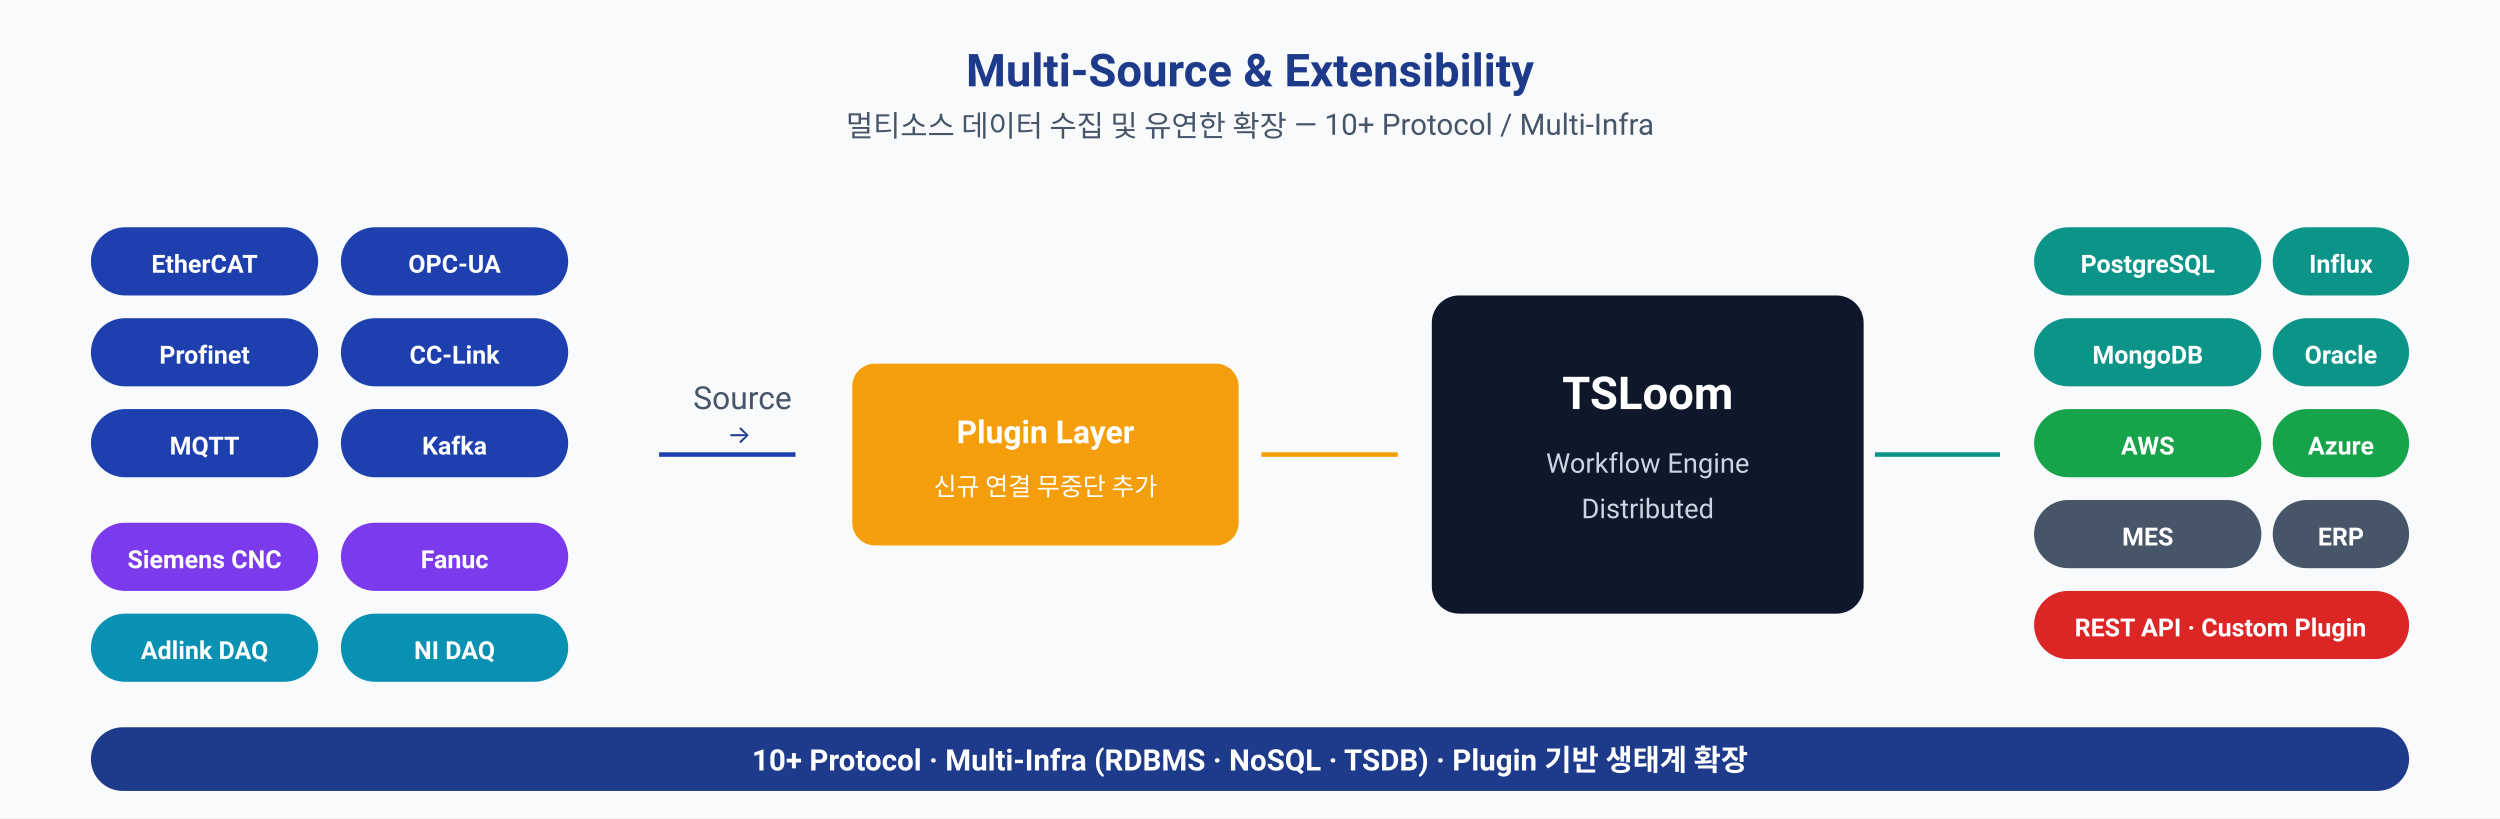
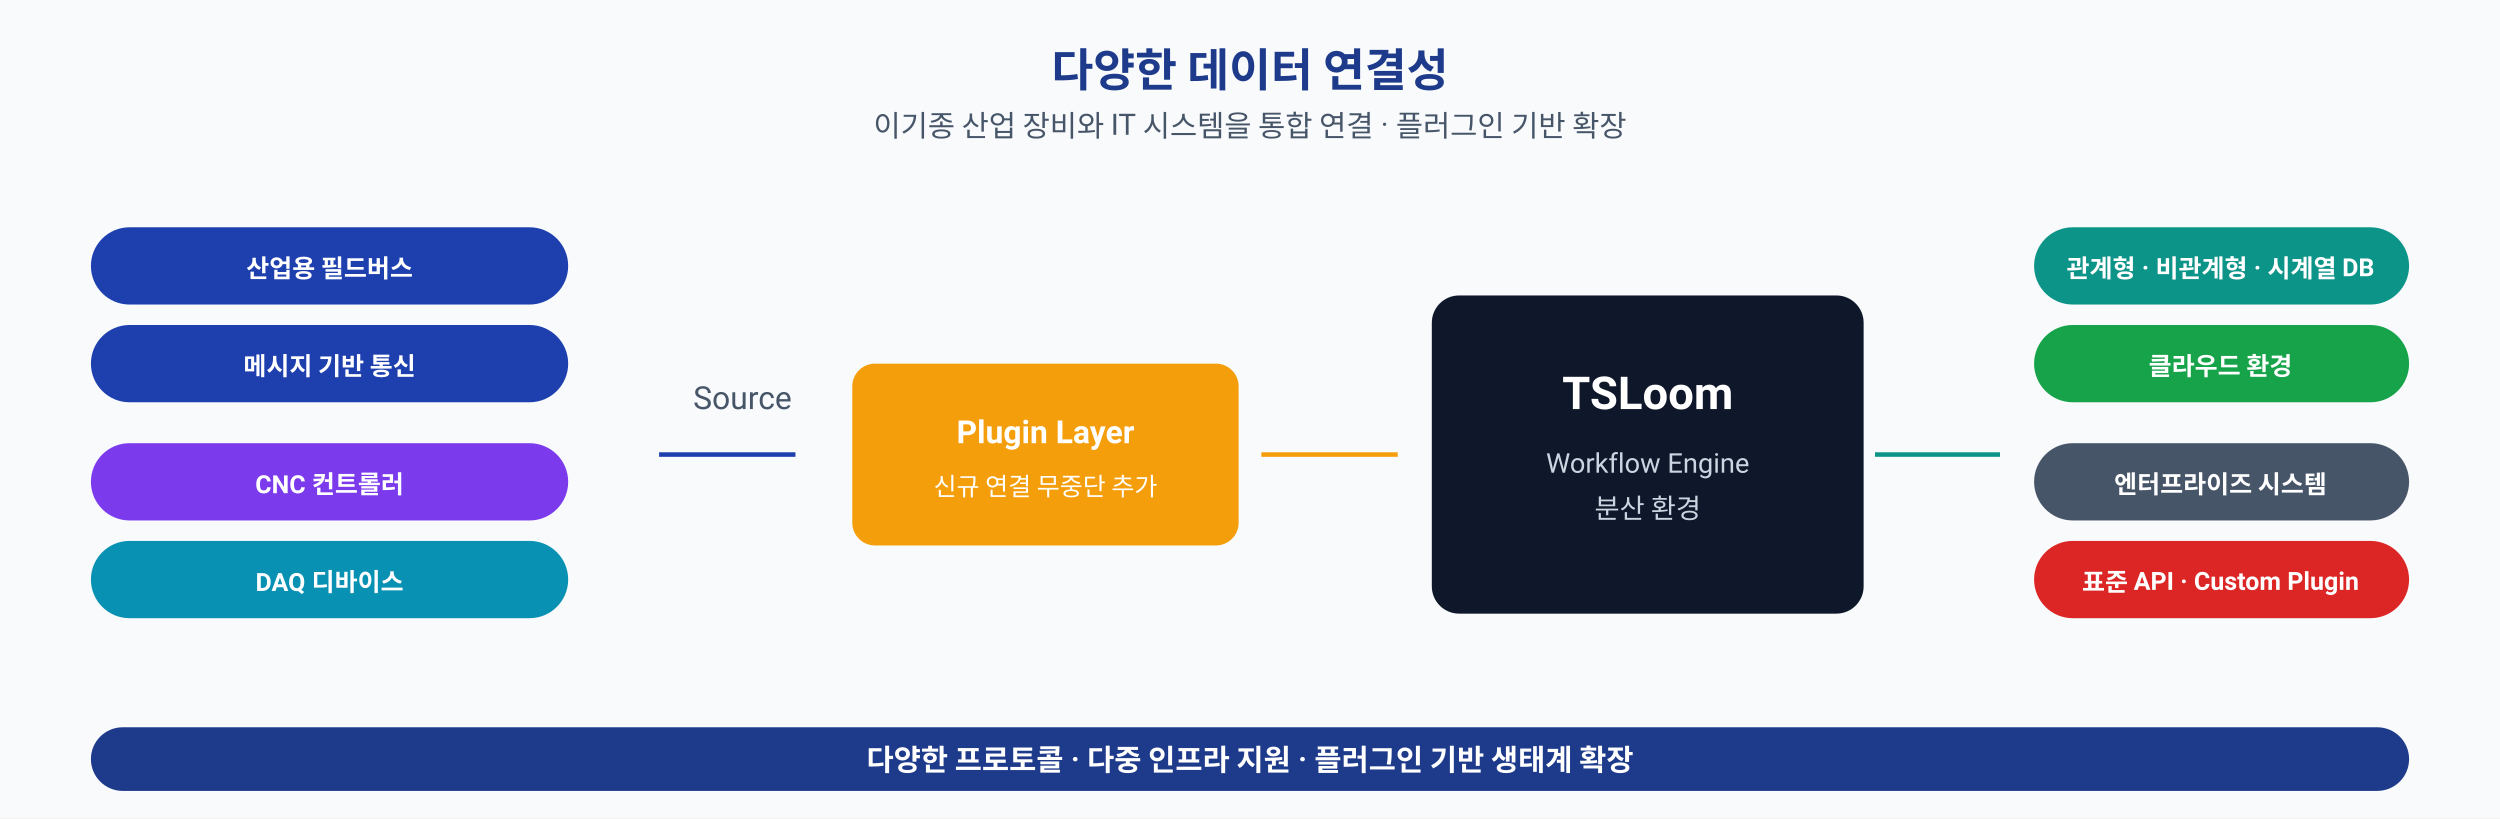
<svg xmlns="http://www.w3.org/2000/svg" viewBox="0 0 1100 360" font-family="-apple-system,BlinkMacSystemFont,'Segoe UI',Roboto,sans-serif">
  <rect width="1100" height="360" fill="#f8fafc" />
-   <text x="550" y="38" text-anchor="middle" font-size="20" font-weight="700" fill="#1e3a8a">Multi-Source &amp; Extensibility</text>
-   <text x="550" y="60" text-anchor="middle" font-size="13" fill="#475569">멀티소스 데이터 수집 및 유연한 확장 — 10+ Protocol / Multi-Infra</text>
+   <text x="550" y="38" text-anchor="middle" font-size="20" font-weight="700" fill="#1e3a8a">다양한 데이터 연결성</text>
+   <text x="550" y="60" text-anchor="middle" font-size="13" fill="#475569">이기종 산업 장비와 IT 시스템을 통합 연결 · 플러그인 기반 확장</text>
  <g font-size="11" font-weight="600">
-     <rect x="40" y="100" width="100" height="30" rx="15" fill="#1e40af" />
-     <text x="90" y="120" text-anchor="middle" fill="#ffffff">EtherCAT</text>
-     <rect x="150" y="100" width="100" height="30" rx="15" fill="#1e40af" />
-     <text x="200" y="120" text-anchor="middle" fill="#ffffff">OPC-UA</text>
-     <rect x="40" y="140" width="100" height="30" rx="15" fill="#1e40af" />
-     <text x="90" y="160" text-anchor="middle" fill="#ffffff">Profinet</text>
-     <rect x="150" y="140" width="100" height="30" rx="15" fill="#1e40af" />
-     <text x="200" y="160" text-anchor="middle" fill="#ffffff">CC-Link</text>
-     <rect x="40" y="180" width="100" height="30" rx="15" fill="#1e40af" />
-     <text x="90" y="200" text-anchor="middle" fill="#ffffff">MQTT</text>
-     <rect x="150" y="180" width="100" height="30" rx="15" fill="#1e40af" />
-     <text x="200" y="200" text-anchor="middle" fill="#ffffff">Kafka</text>
-     <rect x="40" y="230" width="100" height="30" rx="15" fill="#7c3aed" />
-     <text x="90" y="250" text-anchor="middle" fill="#ffffff">Siemens CNC</text>
-     <rect x="150" y="230" width="100" height="30" rx="15" fill="#7c3aed" />
-     <text x="200" y="250" text-anchor="middle" fill="#ffffff">Fanuc</text>
-     <rect x="40" y="270" width="100" height="30" rx="15" fill="#0891b2" />
-     <text x="90" y="290" text-anchor="middle" fill="#ffffff">Adlink DAQ</text>
-     <rect x="150" y="270" width="100" height="30" rx="15" fill="#0891b2" />
-     <text x="200" y="290" text-anchor="middle" fill="#ffffff">NI DAQ</text>
+     <rect x="40" y="100" width="210" height="34" rx="17" fill="#1e40af" />
+     <text x="145" y="122" text-anchor="middle" fill="#ffffff">산업용 필드버스</text>
+     <rect x="40" y="143" width="210" height="34" rx="17" fill="#1e40af" />
+     <text x="145" y="165" text-anchor="middle" fill="#ffffff">메시지 기반 통신</text>
+     <rect x="40" y="195" width="210" height="34" rx="17" fill="#7c3aed" />
+     <text x="145" y="217" text-anchor="middle" fill="#ffffff">CNC 컨트롤러</text>
+     <rect x="40" y="238" width="210" height="34" rx="17" fill="#0891b2" />
+     <text x="145" y="260" text-anchor="middle" fill="#ffffff">DAQ 디바이스</text>
  </g>
  <text x="305" y="180" font-size="14" fill="#475569">Source</text>
-   <line x1="290" y1="200" x2="350" y2="200" stroke="#1e40af" stroke-width="2" marker-end="url(#arr)" />
-   <text x="320" y="195" font-size="11" fill="#1e3a8a">→</text>
+   <line x1="290" y1="200" x2="350" y2="200" stroke="#1e40af" stroke-width="2" />
  <rect x="375" y="160" width="170" height="80" rx="10" fill="#f59e0b" />
  <text x="460" y="195" text-anchor="middle" font-size="14" font-weight="700" fill="#ffffff">Plugin Layer</text>
  <text x="460" y="218" text-anchor="middle" font-size="11" fill="#ffffff">신규 연결 무중단 추가</text>
  <line x1="555" y1="200" x2="615" y2="200" stroke="#f59e0b" stroke-width="2" />
  <rect x="630" y="130" width="190" height="140" rx="12" fill="#0f172a" />
  <text x="725" y="180" text-anchor="middle" font-size="20" font-weight="700" fill="#ffffff">TSLoom</text>
  <text x="725" y="208" text-anchor="middle" font-size="12" fill="#cbd5e1">Workflow Engine</text>
-   <text x="725" y="228" text-anchor="middle" font-size="12" fill="#cbd5e1">Distributed</text>
+   <text x="725" y="228" text-anchor="middle" font-size="12" fill="#cbd5e1">분산 환경</text>
  <line x1="825" y1="200" x2="880" y2="200" stroke="#0d9488" stroke-width="2" />
  <g font-size="11" font-weight="600">
-     <rect x="895" y="100" width="100" height="30" rx="15" fill="#0d9488" />
-     <text x="945" y="120" text-anchor="middle" fill="#ffffff">PostgreSQL</text>
-     <rect x="1000" y="100" width="60" height="30" rx="15" fill="#0d9488" />
-     <text x="1030" y="120" text-anchor="middle" fill="#ffffff">Influx</text>
-     <rect x="895" y="140" width="100" height="30" rx="15" fill="#0d9488" />
-     <text x="945" y="160" text-anchor="middle" fill="#ffffff">MongoDB</text>
-     <rect x="1000" y="140" width="60" height="30" rx="15" fill="#0d9488" />
-     <text x="1030" y="160" text-anchor="middle" fill="#ffffff">Oracle</text>
-     <rect x="895" y="180" width="100" height="30" rx="15" fill="#16a34a" />
-     <text x="945" y="200" text-anchor="middle" fill="#ffffff">AWS</text>
-     <rect x="1000" y="180" width="60" height="30" rx="15" fill="#16a34a" />
-     <text x="1030" y="200" text-anchor="middle" fill="#ffffff">Azure</text>
-     <rect x="895" y="220" width="100" height="30" rx="15" fill="#475569" />
-     <text x="945" y="240" text-anchor="middle" fill="#ffffff">MES</text>
-     <rect x="1000" y="220" width="60" height="30" rx="15" fill="#475569" />
-     <text x="1030" y="240" text-anchor="middle" fill="#ffffff">ERP</text>
-     <rect x="895" y="260" width="165" height="30" rx="15" fill="#dc2626" />
-     <text x="977" y="280" text-anchor="middle" fill="#ffffff">REST API · Custom Plugin</text>
+     <rect x="895" y="100" width="165" height="34" rx="17" fill="#0d9488" />
+     <text x="977" y="122" text-anchor="middle" fill="#ffffff">관계형 · 비관계형 · 시계열 DB</text>
+     <rect x="895" y="143" width="165" height="34" rx="17" fill="#16a34a" />
+     <text x="977" y="165" text-anchor="middle" fill="#ffffff">클라우드 환경</text>
+     <rect x="895" y="195" width="165" height="34" rx="17" fill="#475569" />
+     <text x="977" y="217" text-anchor="middle" fill="#ffffff">엔터프라이즈 시스템</text>
+     <rect x="895" y="238" width="165" height="34" rx="17" fill="#dc2626" />
+     <text x="977" y="260" text-anchor="middle" fill="#ffffff">표준 API · Custom Plugin</text>
  </g>
  <rect x="40" y="320" width="1020" height="28" rx="14" fill="#1e3a8a" />
-   <text x="550" y="339" text-anchor="middle" font-size="13" font-weight="700" fill="#ffffff">10+ Protocol  ·  Multi-Infra (RDBMS · NoSQL · TSDB)  ·  Plugin 기반 생태계 확장</text>
+   <text x="550" y="339" text-anchor="middle" font-size="13" font-weight="700" fill="#ffffff">다양한 프로토콜  ·  다중 인프라 지원  ·  플러그인 기반 생태계 확장</text>
</svg>
